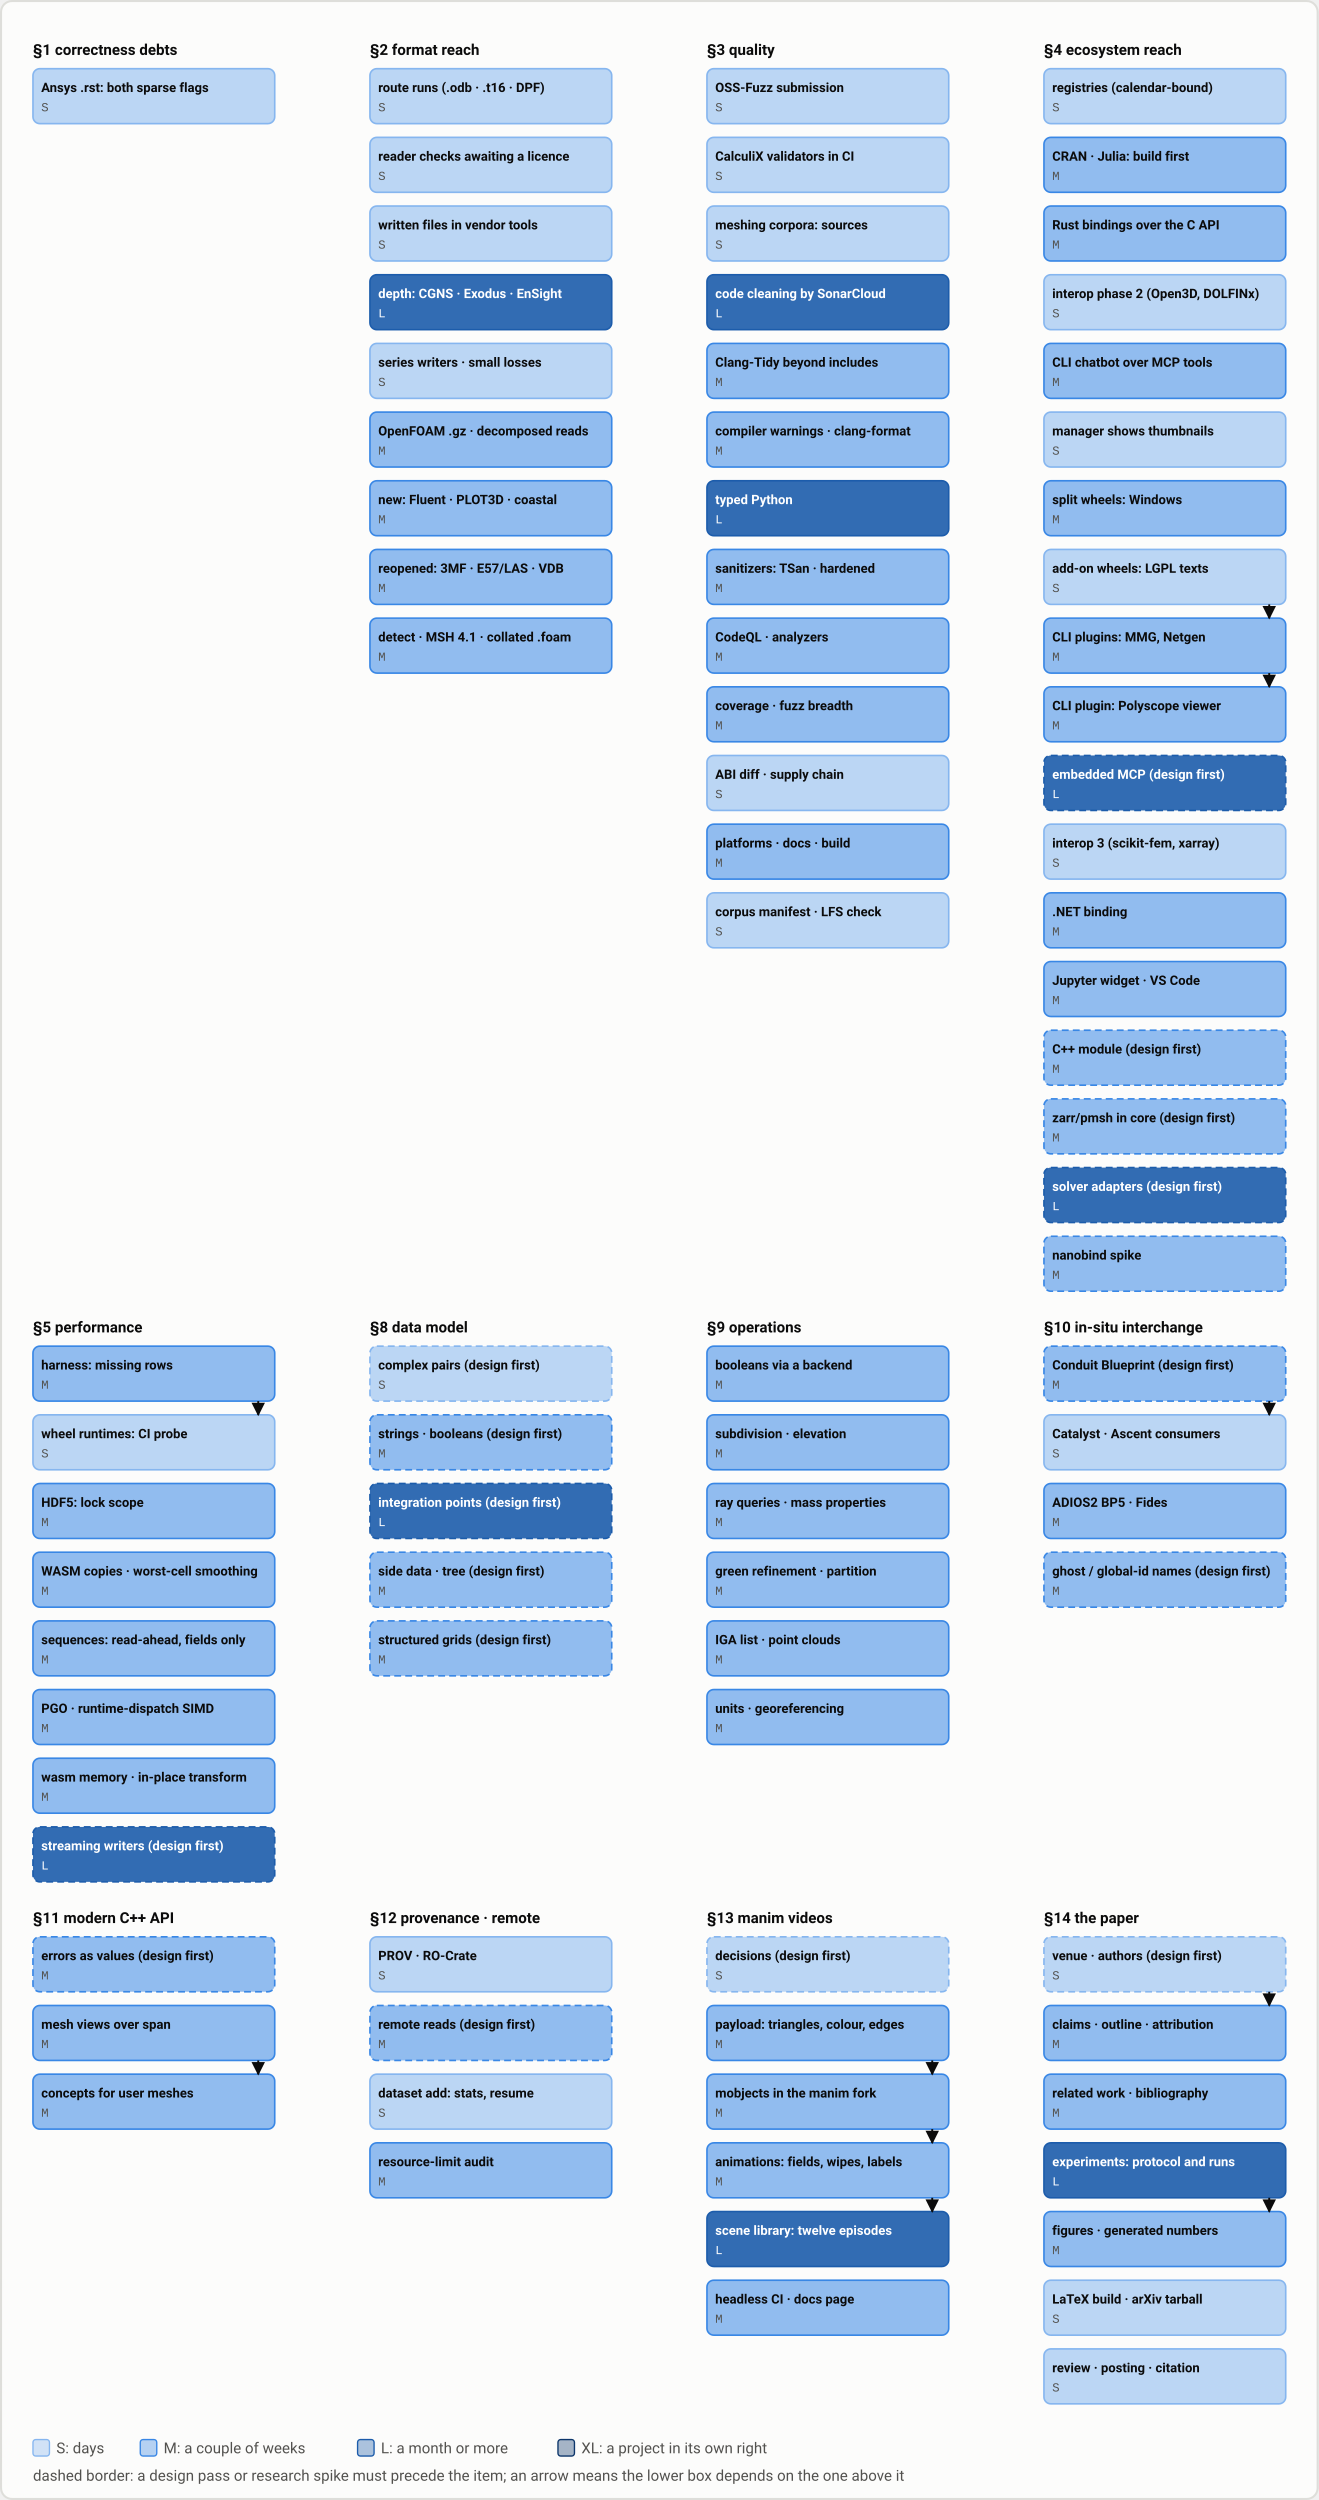
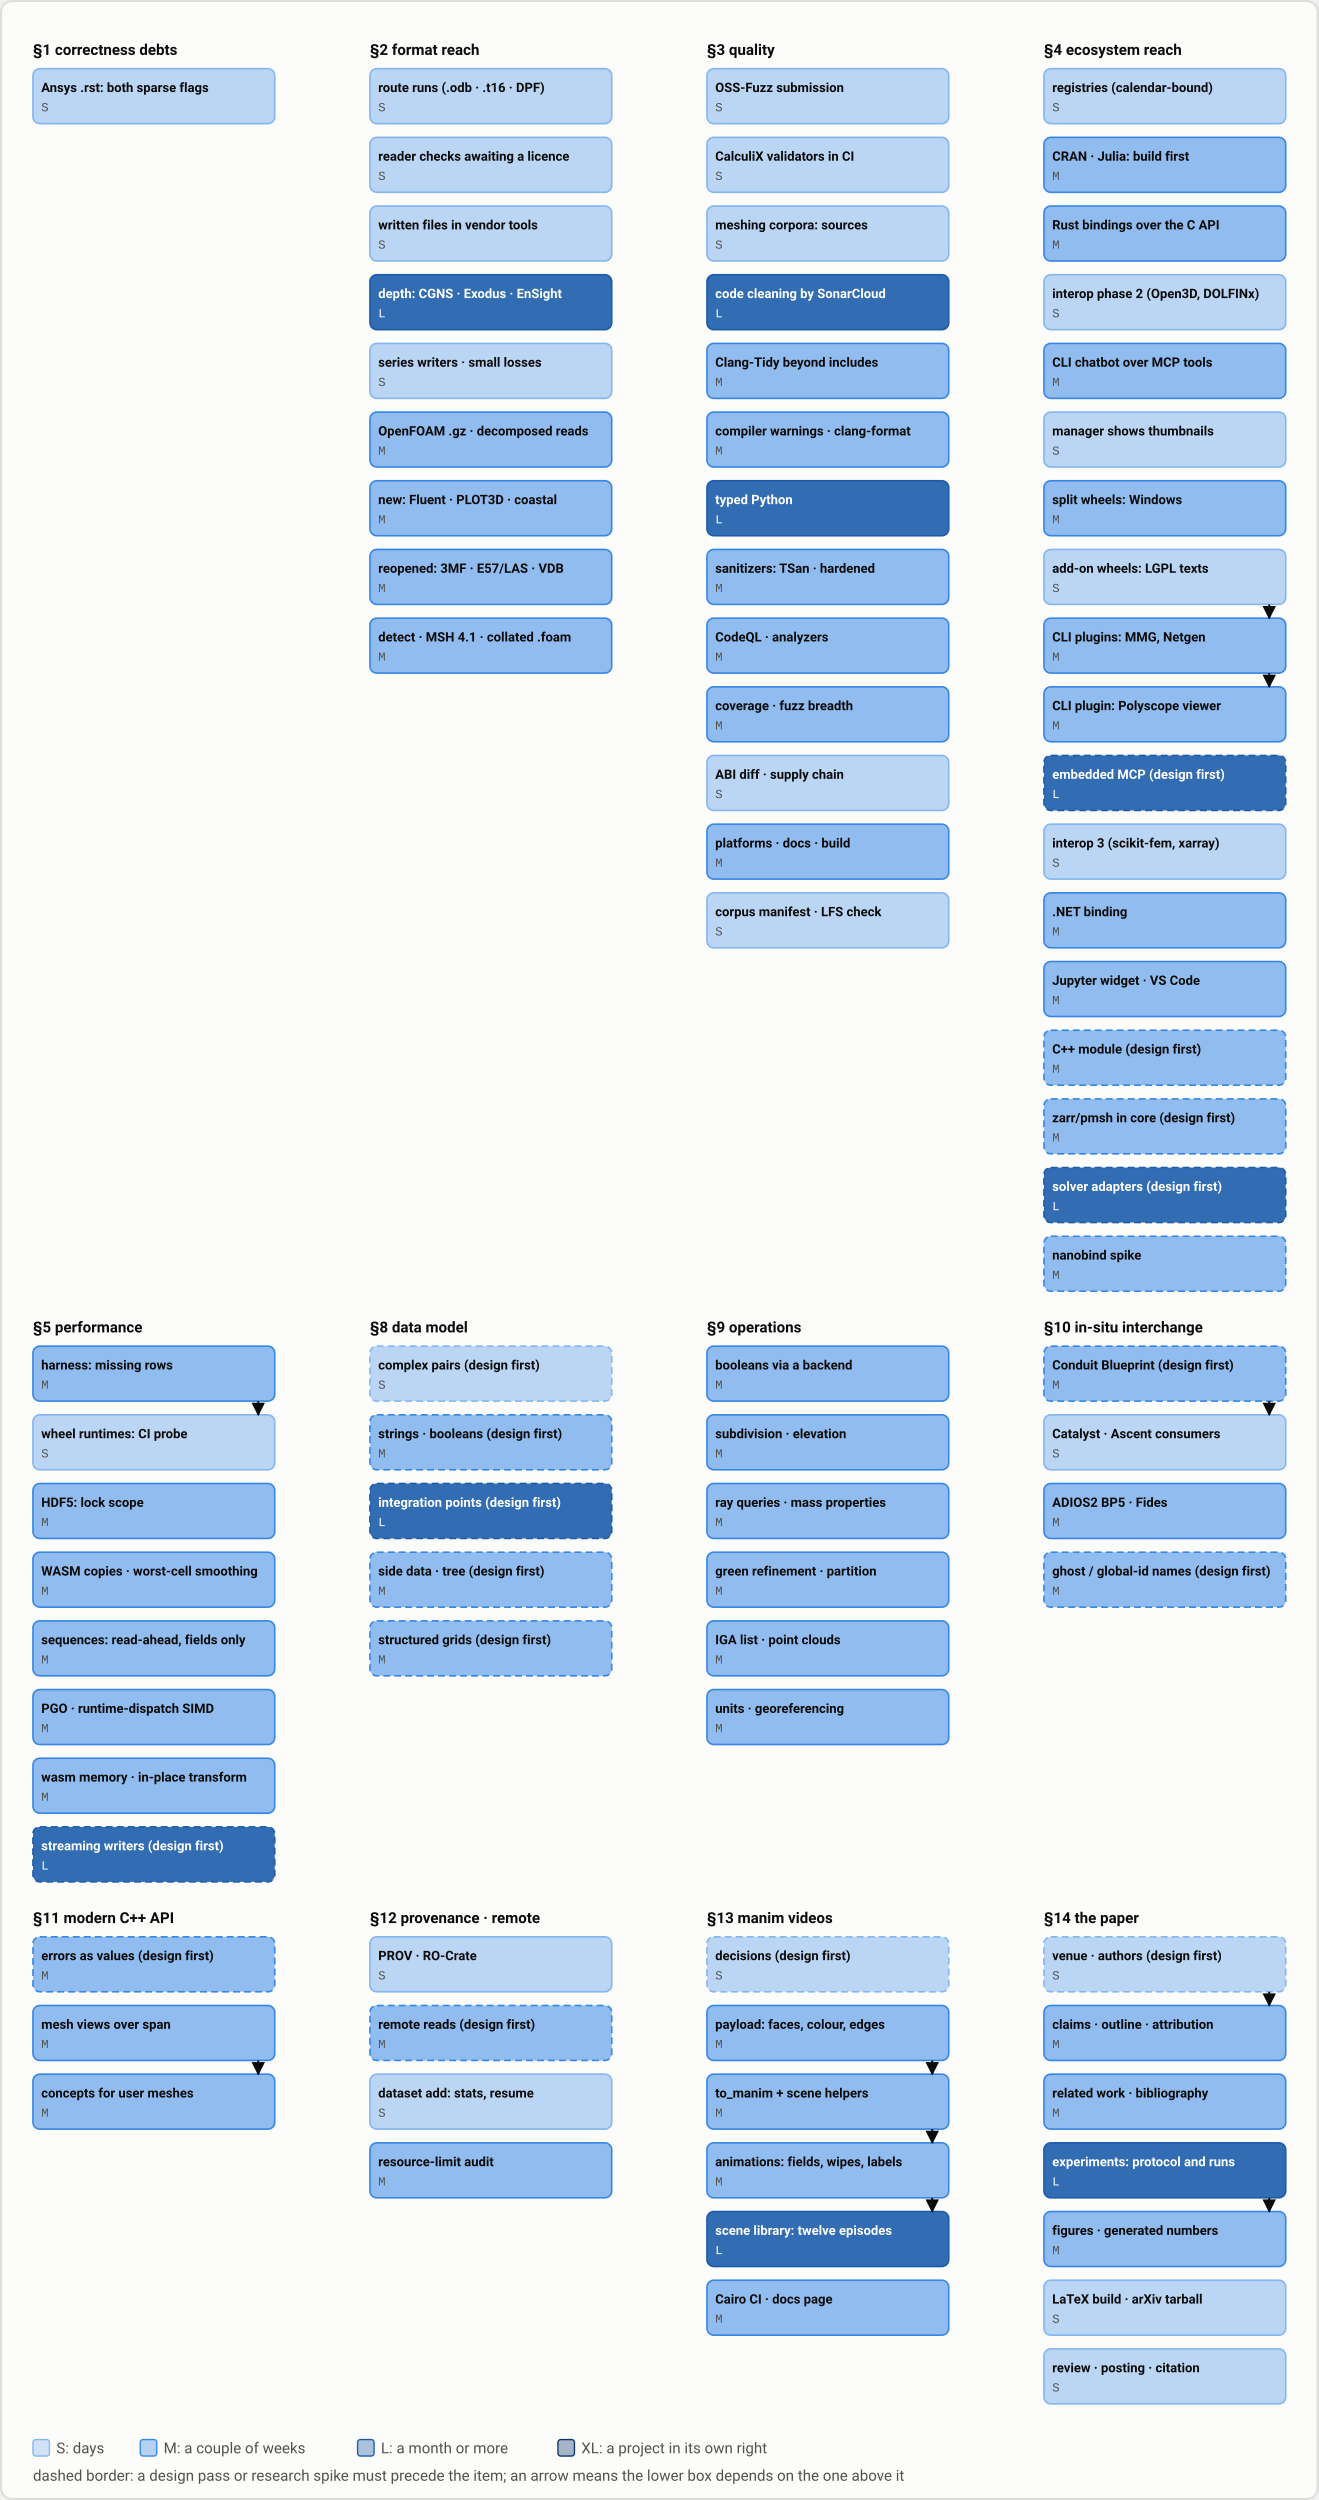
<svg xmlns="http://www.w3.org/2000/svg" viewBox="0 0 960 1820" width="960" height="1820" font-family="system-ui, -apple-system, 'Segoe UI', Roboto, sans-serif" role="img" aria-label="The roadmap at a glance: open items by section, in recommended order, shaded by effort">
  <defs>
    <marker id="arrow-0b0b0b" viewBox="0 0 10 10" refX="9" refY="5" markerWidth="7" markerHeight="7" orient="auto-start-reverse">
      <path d="M 0 0 L 10 5 L 0 10 z" fill="#0b0b0b" />
    </marker>
  </defs>
  <rect x="0.75" y="0.75" width="958.5" height="1818.5" rx="8" fill="#fcfcfb" stroke="#dededa" stroke-width="1.5" />
  <text x="24" y="40" font-family="system-ui, -apple-system, 'Segoe UI', Roboto, sans-serif" font-size="11" font-weight="700" fill="#0b0b0b">§1 correctness debts</text>
  <rect x="24" y="50" width="176" height="40" rx="5" fill="#86b6ef" fill-opacity="0.55" stroke="#86b6ef" stroke-width="1.2" />
  <text x="30" y="67" font-family="system-ui, -apple-system, 'Segoe UI', Roboto, sans-serif" font-size="9.5" font-weight="600" fill="#0b0b0b">Ansys .rst: both sparse flags</text>
  <text x="30" y="81" font-family="ui-monospace, SFMono-Regular, Menlo, Consolas, 'Liberation Mono', monospace" font-size="9" fill="#52514e">S</text>
  <text x="269.33" y="40" font-family="system-ui, -apple-system, 'Segoe UI', Roboto, sans-serif" font-size="11" font-weight="700" fill="#0b0b0b">§2 format reach</text>
  <rect x="269.33" y="50" width="176" height="40" rx="5" fill="#86b6ef" fill-opacity="0.55" stroke="#86b6ef" stroke-width="1.2" />
  <text x="275.33" y="67" font-family="system-ui, -apple-system, 'Segoe UI', Roboto, sans-serif" font-size="9.5" font-weight="600" fill="#0b0b0b">route runs (.odb · .t16 · DPF)</text>
  <text x="275.33" y="81" font-family="ui-monospace, SFMono-Regular, Menlo, Consolas, 'Liberation Mono', monospace" font-size="9" fill="#52514e">S</text>
  <rect x="269.33" y="100" width="176" height="40" rx="5" fill="#86b6ef" fill-opacity="0.55" stroke="#86b6ef" stroke-width="1.2" />
  <text x="275.33" y="117" font-family="system-ui, -apple-system, 'Segoe UI', Roboto, sans-serif" font-size="9.5" font-weight="600" fill="#0b0b0b">reader checks awaiting a licence</text>
  <text x="275.33" y="131" font-family="ui-monospace, SFMono-Regular, Menlo, Consolas, 'Liberation Mono', monospace" font-size="9" fill="#52514e">S</text>
  <rect x="269.33" y="150" width="176" height="40" rx="5" fill="#86b6ef" fill-opacity="0.55" stroke="#86b6ef" stroke-width="1.2" />
  <text x="275.33" y="167" font-family="system-ui, -apple-system, 'Segoe UI', Roboto, sans-serif" font-size="9.5" font-weight="600" fill="#0b0b0b">written files in vendor tools</text>
  <text x="275.33" y="181" font-family="ui-monospace, SFMono-Regular, Menlo, Consolas, 'Liberation Mono', monospace" font-size="9" fill="#52514e">S</text>
  <rect x="269.33" y="200" width="176" height="40" rx="5" fill="#1c5cab" fill-opacity="0.9" stroke="#1c5cab" stroke-width="1.2" />
  <text x="275.33" y="217" font-family="system-ui, -apple-system, 'Segoe UI', Roboto, sans-serif" font-size="9.5" font-weight="600" fill="#ffffff">depth: CGNS · Exodus · EnSight</text>
  <text x="275.33" y="231" font-family="ui-monospace, SFMono-Regular, Menlo, Consolas, 'Liberation Mono', monospace" font-size="9" fill="#ffffff">L</text>
  <rect x="269.33" y="250" width="176" height="40" rx="5" fill="#86b6ef" fill-opacity="0.55" stroke="#86b6ef" stroke-width="1.2" />
  <text x="275.33" y="267" font-family="system-ui, -apple-system, 'Segoe UI', Roboto, sans-serif" font-size="9.5" font-weight="600" fill="#0b0b0b">series writers · small losses</text>
  <text x="275.33" y="281" font-family="ui-monospace, SFMono-Regular, Menlo, Consolas, 'Liberation Mono', monospace" font-size="9" fill="#52514e">S</text>
  <rect x="269.33" y="300" width="176" height="40" rx="5" fill="#3987e5" fill-opacity="0.55" stroke="#3987e5" stroke-width="1.2" />
  <text x="275.33" y="317" font-family="system-ui, -apple-system, 'Segoe UI', Roboto, sans-serif" font-size="9.5" font-weight="600" fill="#0b0b0b">OpenFOAM .gz · decomposed reads</text>
  <text x="275.33" y="331" font-family="ui-monospace, SFMono-Regular, Menlo, Consolas, 'Liberation Mono', monospace" font-size="9" fill="#52514e">M</text>
  <rect x="269.33" y="350" width="176" height="40" rx="5" fill="#3987e5" fill-opacity="0.55" stroke="#3987e5" stroke-width="1.2" />
  <text x="275.33" y="367" font-family="system-ui, -apple-system, 'Segoe UI', Roboto, sans-serif" font-size="9.5" font-weight="600" fill="#0b0b0b">new: Fluent · PLOT3D · coastal</text>
  <text x="275.33" y="381" font-family="ui-monospace, SFMono-Regular, Menlo, Consolas, 'Liberation Mono', monospace" font-size="9" fill="#52514e">M</text>
  <rect x="269.33" y="400" width="176" height="40" rx="5" fill="#3987e5" fill-opacity="0.55" stroke="#3987e5" stroke-width="1.2" />
  <text x="275.33" y="417" font-family="system-ui, -apple-system, 'Segoe UI', Roboto, sans-serif" font-size="9.5" font-weight="600" fill="#0b0b0b">reopened: 3MF · E57/LAS · VDB</text>
  <text x="275.33" y="431" font-family="ui-monospace, SFMono-Regular, Menlo, Consolas, 'Liberation Mono', monospace" font-size="9" fill="#52514e">M</text>
  <rect x="269.33" y="450" width="176" height="40" rx="5" fill="#3987e5" fill-opacity="0.55" stroke="#3987e5" stroke-width="1.2" />
  <text x="275.33" y="467" font-family="system-ui, -apple-system, 'Segoe UI', Roboto, sans-serif" font-size="9.5" font-weight="600" fill="#0b0b0b">detect · MSH 4.1 · collated .foam</text>
  <text x="275.33" y="481" font-family="ui-monospace, SFMono-Regular, Menlo, Consolas, 'Liberation Mono', monospace" font-size="9" fill="#52514e">M</text>
  <text x="514.67" y="40" font-family="system-ui, -apple-system, 'Segoe UI', Roboto, sans-serif" font-size="11" font-weight="700" fill="#0b0b0b">§3 quality</text>
  <rect x="514.67" y="50" width="176" height="40" rx="5" fill="#86b6ef" fill-opacity="0.55" stroke="#86b6ef" stroke-width="1.2" />
  <text x="520.67" y="67" font-family="system-ui, -apple-system, 'Segoe UI', Roboto, sans-serif" font-size="9.5" font-weight="600" fill="#0b0b0b">OSS-Fuzz submission</text>
  <text x="520.67" y="81" font-family="ui-monospace, SFMono-Regular, Menlo, Consolas, 'Liberation Mono', monospace" font-size="9" fill="#52514e">S</text>
  <rect x="514.67" y="100" width="176" height="40" rx="5" fill="#86b6ef" fill-opacity="0.55" stroke="#86b6ef" stroke-width="1.2" />
  <text x="520.67" y="117" font-family="system-ui, -apple-system, 'Segoe UI', Roboto, sans-serif" font-size="9.5" font-weight="600" fill="#0b0b0b">CalculiX validators in CI</text>
  <text x="520.67" y="131" font-family="ui-monospace, SFMono-Regular, Menlo, Consolas, 'Liberation Mono', monospace" font-size="9" fill="#52514e">S</text>
  <rect x="514.67" y="150" width="176" height="40" rx="5" fill="#86b6ef" fill-opacity="0.55" stroke="#86b6ef" stroke-width="1.2" />
  <text x="520.67" y="167" font-family="system-ui, -apple-system, 'Segoe UI', Roboto, sans-serif" font-size="9.5" font-weight="600" fill="#0b0b0b">meshing corpora: sources</text>
  <text x="520.67" y="181" font-family="ui-monospace, SFMono-Regular, Menlo, Consolas, 'Liberation Mono', monospace" font-size="9" fill="#52514e">S</text>
  <rect x="514.67" y="200" width="176" height="40" rx="5" fill="#1c5cab" fill-opacity="0.9" stroke="#1c5cab" stroke-width="1.2" />
  <text x="520.67" y="217" font-family="system-ui, -apple-system, 'Segoe UI', Roboto, sans-serif" font-size="9.5" font-weight="600" fill="#ffffff">code cleaning by SonarCloud</text>
  <text x="520.67" y="231" font-family="ui-monospace, SFMono-Regular, Menlo, Consolas, 'Liberation Mono', monospace" font-size="9" fill="#ffffff">L</text>
  <rect x="514.67" y="250" width="176" height="40" rx="5" fill="#3987e5" fill-opacity="0.55" stroke="#3987e5" stroke-width="1.2" />
  <text x="520.67" y="267" font-family="system-ui, -apple-system, 'Segoe UI', Roboto, sans-serif" font-size="9.5" font-weight="600" fill="#0b0b0b">Clang-Tidy beyond includes</text>
  <text x="520.67" y="281" font-family="ui-monospace, SFMono-Regular, Menlo, Consolas, 'Liberation Mono', monospace" font-size="9" fill="#52514e">M</text>
  <rect x="514.67" y="300" width="176" height="40" rx="5" fill="#3987e5" fill-opacity="0.55" stroke="#3987e5" stroke-width="1.2" />
  <text x="520.67" y="317" font-family="system-ui, -apple-system, 'Segoe UI', Roboto, sans-serif" font-size="9.5" font-weight="600" fill="#0b0b0b">compiler warnings · clang-format</text>
  <text x="520.67" y="331" font-family="ui-monospace, SFMono-Regular, Menlo, Consolas, 'Liberation Mono', monospace" font-size="9" fill="#52514e">M</text>
  <rect x="514.67" y="350" width="176" height="40" rx="5" fill="#1c5cab" fill-opacity="0.9" stroke="#1c5cab" stroke-width="1.2" />
  <text x="520.67" y="367" font-family="system-ui, -apple-system, 'Segoe UI', Roboto, sans-serif" font-size="9.5" font-weight="600" fill="#ffffff">typed Python</text>
  <text x="520.67" y="381" font-family="ui-monospace, SFMono-Regular, Menlo, Consolas, 'Liberation Mono', monospace" font-size="9" fill="#ffffff">L</text>
  <rect x="514.67" y="400" width="176" height="40" rx="5" fill="#3987e5" fill-opacity="0.55" stroke="#3987e5" stroke-width="1.2" />
  <text x="520.67" y="417" font-family="system-ui, -apple-system, 'Segoe UI', Roboto, sans-serif" font-size="9.5" font-weight="600" fill="#0b0b0b">sanitizers: TSan · hardened</text>
  <text x="520.67" y="431" font-family="ui-monospace, SFMono-Regular, Menlo, Consolas, 'Liberation Mono', monospace" font-size="9" fill="#52514e">M</text>
  <rect x="514.67" y="450" width="176" height="40" rx="5" fill="#3987e5" fill-opacity="0.55" stroke="#3987e5" stroke-width="1.2" />
  <text x="520.67" y="467" font-family="system-ui, -apple-system, 'Segoe UI', Roboto, sans-serif" font-size="9.5" font-weight="600" fill="#0b0b0b">CodeQL · analyzers</text>
  <text x="520.67" y="481" font-family="ui-monospace, SFMono-Regular, Menlo, Consolas, 'Liberation Mono', monospace" font-size="9" fill="#52514e">M</text>
  <rect x="514.67" y="500" width="176" height="40" rx="5" fill="#3987e5" fill-opacity="0.55" stroke="#3987e5" stroke-width="1.2" />
  <text x="520.67" y="517" font-family="system-ui, -apple-system, 'Segoe UI', Roboto, sans-serif" font-size="9.5" font-weight="600" fill="#0b0b0b">coverage · fuzz breadth</text>
  <text x="520.67" y="531" font-family="ui-monospace, SFMono-Regular, Menlo, Consolas, 'Liberation Mono', monospace" font-size="9" fill="#52514e">M</text>
  <rect x="514.67" y="550" width="176" height="40" rx="5" fill="#86b6ef" fill-opacity="0.55" stroke="#86b6ef" stroke-width="1.2" />
  <text x="520.67" y="567" font-family="system-ui, -apple-system, 'Segoe UI', Roboto, sans-serif" font-size="9.5" font-weight="600" fill="#0b0b0b">ABI diff · supply chain</text>
  <text x="520.67" y="581" font-family="ui-monospace, SFMono-Regular, Menlo, Consolas, 'Liberation Mono', monospace" font-size="9" fill="#52514e">S</text>
  <rect x="514.67" y="600" width="176" height="40" rx="5" fill="#3987e5" fill-opacity="0.55" stroke="#3987e5" stroke-width="1.2" />
  <text x="520.67" y="617" font-family="system-ui, -apple-system, 'Segoe UI', Roboto, sans-serif" font-size="9.5" font-weight="600" fill="#0b0b0b">platforms · docs · build</text>
  <text x="520.67" y="631" font-family="ui-monospace, SFMono-Regular, Menlo, Consolas, 'Liberation Mono', monospace" font-size="9" fill="#52514e">M</text>
  <rect x="514.67" y="650" width="176" height="40" rx="5" fill="#86b6ef" fill-opacity="0.55" stroke="#86b6ef" stroke-width="1.2" />
  <text x="520.67" y="667" font-family="system-ui, -apple-system, 'Segoe UI', Roboto, sans-serif" font-size="9.5" font-weight="600" fill="#0b0b0b">corpus manifest · LFS check</text>
  <text x="520.67" y="681" font-family="ui-monospace, SFMono-Regular, Menlo, Consolas, 'Liberation Mono', monospace" font-size="9" fill="#52514e">S</text>
  <text x="760" y="40" font-family="system-ui, -apple-system, 'Segoe UI', Roboto, sans-serif" font-size="11" font-weight="700" fill="#0b0b0b">§4 ecosystem reach</text>
  <rect x="760" y="50" width="176" height="40" rx="5" fill="#86b6ef" fill-opacity="0.55" stroke="#86b6ef" stroke-width="1.2" />
  <text x="766" y="67" font-family="system-ui, -apple-system, 'Segoe UI', Roboto, sans-serif" font-size="9.5" font-weight="600" fill="#0b0b0b">registries (calendar-bound)</text>
  <text x="766" y="81" font-family="ui-monospace, SFMono-Regular, Menlo, Consolas, 'Liberation Mono', monospace" font-size="9" fill="#52514e">S</text>
  <rect x="760" y="100" width="176" height="40" rx="5" fill="#3987e5" fill-opacity="0.55" stroke="#3987e5" stroke-width="1.2" />
  <text x="766" y="117" font-family="system-ui, -apple-system, 'Segoe UI', Roboto, sans-serif" font-size="9.5" font-weight="600" fill="#0b0b0b">CRAN · Julia: build first</text>
  <text x="766" y="131" font-family="ui-monospace, SFMono-Regular, Menlo, Consolas, 'Liberation Mono', monospace" font-size="9" fill="#52514e">M</text>
  <rect x="760" y="150" width="176" height="40" rx="5" fill="#3987e5" fill-opacity="0.55" stroke="#3987e5" stroke-width="1.2" />
  <text x="766" y="167" font-family="system-ui, -apple-system, 'Segoe UI', Roboto, sans-serif" font-size="9.5" font-weight="600" fill="#0b0b0b">Rust bindings over the C API</text>
  <text x="766" y="181" font-family="ui-monospace, SFMono-Regular, Menlo, Consolas, 'Liberation Mono', monospace" font-size="9" fill="#52514e">M</text>
  <rect x="760" y="200" width="176" height="40" rx="5" fill="#86b6ef" fill-opacity="0.55" stroke="#86b6ef" stroke-width="1.2" />
  <text x="766" y="217" font-family="system-ui, -apple-system, 'Segoe UI', Roboto, sans-serif" font-size="9.5" font-weight="600" fill="#0b0b0b">interop phase 2 (Open3D, DOLFINx)</text>
  <text x="766" y="231" font-family="ui-monospace, SFMono-Regular, Menlo, Consolas, 'Liberation Mono', monospace" font-size="9" fill="#52514e">S</text>
  <rect x="760" y="250" width="176" height="40" rx="5" fill="#3987e5" fill-opacity="0.55" stroke="#3987e5" stroke-width="1.2" />
  <text x="766" y="267" font-family="system-ui, -apple-system, 'Segoe UI', Roboto, sans-serif" font-size="9.5" font-weight="600" fill="#0b0b0b">CLI chatbot over MCP tools</text>
  <text x="766" y="281" font-family="ui-monospace, SFMono-Regular, Menlo, Consolas, 'Liberation Mono', monospace" font-size="9" fill="#52514e">M</text>
  <rect x="760" y="300" width="176" height="40" rx="5" fill="#86b6ef" fill-opacity="0.55" stroke="#86b6ef" stroke-width="1.2" />
  <text x="766" y="317" font-family="system-ui, -apple-system, 'Segoe UI', Roboto, sans-serif" font-size="9.5" font-weight="600" fill="#0b0b0b">manager shows thumbnails</text>
  <text x="766" y="331" font-family="ui-monospace, SFMono-Regular, Menlo, Consolas, 'Liberation Mono', monospace" font-size="9" fill="#52514e">S</text>
  <rect x="760" y="350" width="176" height="40" rx="5" fill="#3987e5" fill-opacity="0.55" stroke="#3987e5" stroke-width="1.2" />
  <text x="766" y="367" font-family="system-ui, -apple-system, 'Segoe UI', Roboto, sans-serif" font-size="9.5" font-weight="600" fill="#0b0b0b">split wheels: Windows</text>
  <text x="766" y="381" font-family="ui-monospace, SFMono-Regular, Menlo, Consolas, 'Liberation Mono', monospace" font-size="9" fill="#52514e">M</text>
  <rect x="760" y="400" width="176" height="40" rx="5" fill="#86b6ef" fill-opacity="0.55" stroke="#86b6ef" stroke-width="1.2" />
  <text x="766" y="417" font-family="system-ui, -apple-system, 'Segoe UI', Roboto, sans-serif" font-size="9.5" font-weight="600" fill="#0b0b0b">add-on wheels: LGPL texts</text>
  <text x="766" y="431" font-family="ui-monospace, SFMono-Regular, Menlo, Consolas, 'Liberation Mono', monospace" font-size="9" fill="#52514e">S</text>
  <rect x="760" y="450" width="176" height="40" rx="5" fill="#3987e5" fill-opacity="0.55" stroke="#3987e5" stroke-width="1.2" />
  <text x="766" y="467" font-family="system-ui, -apple-system, 'Segoe UI', Roboto, sans-serif" font-size="9.5" font-weight="600" fill="#0b0b0b">CLI plugins: MMG, Netgen</text>
  <text x="766" y="481" font-family="ui-monospace, SFMono-Regular, Menlo, Consolas, 'Liberation Mono', monospace" font-size="9" fill="#52514e">M</text>
  <rect x="760" y="500" width="176" height="40" rx="5" fill="#3987e5" fill-opacity="0.55" stroke="#3987e5" stroke-width="1.2" />
  <text x="766" y="517" font-family="system-ui, -apple-system, 'Segoe UI', Roboto, sans-serif" font-size="9.5" font-weight="600" fill="#0b0b0b">CLI plugin: Polyscope viewer</text>
  <text x="766" y="531" font-family="ui-monospace, SFMono-Regular, Menlo, Consolas, 'Liberation Mono', monospace" font-size="9" fill="#52514e">M</text>
  <rect x="760" y="550" width="176" height="40" rx="5" fill="#1c5cab" fill-opacity="0.9" stroke="#1c5cab" stroke-width="1.2" stroke-dasharray="5 3" />
  <text x="766" y="567" font-family="system-ui, -apple-system, 'Segoe UI', Roboto, sans-serif" font-size="9.5" font-weight="600" fill="#ffffff">embedded MCP (design first)</text>
  <text x="766" y="581" font-family="ui-monospace, SFMono-Regular, Menlo, Consolas, 'Liberation Mono', monospace" font-size="9" fill="#ffffff">L</text>
  <rect x="760" y="600" width="176" height="40" rx="5" fill="#86b6ef" fill-opacity="0.55" stroke="#86b6ef" stroke-width="1.2" />
  <text x="766" y="617" font-family="system-ui, -apple-system, 'Segoe UI', Roboto, sans-serif" font-size="9.5" font-weight="600" fill="#0b0b0b">interop 3 (scikit-fem, xarray)</text>
  <text x="766" y="631" font-family="ui-monospace, SFMono-Regular, Menlo, Consolas, 'Liberation Mono', monospace" font-size="9" fill="#52514e">S</text>
  <rect x="760" y="650" width="176" height="40" rx="5" fill="#3987e5" fill-opacity="0.55" stroke="#3987e5" stroke-width="1.2" />
  <text x="766" y="667" font-family="system-ui, -apple-system, 'Segoe UI', Roboto, sans-serif" font-size="9.5" font-weight="600" fill="#0b0b0b">.NET binding</text>
  <text x="766" y="681" font-family="ui-monospace, SFMono-Regular, Menlo, Consolas, 'Liberation Mono', monospace" font-size="9" fill="#52514e">M</text>
  <rect x="760" y="700" width="176" height="40" rx="5" fill="#3987e5" fill-opacity="0.55" stroke="#3987e5" stroke-width="1.2" />
  <text x="766" y="717" font-family="system-ui, -apple-system, 'Segoe UI', Roboto, sans-serif" font-size="9.5" font-weight="600" fill="#0b0b0b">Jupyter widget · VS Code</text>
  <text x="766" y="731" font-family="ui-monospace, SFMono-Regular, Menlo, Consolas, 'Liberation Mono', monospace" font-size="9" fill="#52514e">M</text>
  <rect x="760" y="750" width="176" height="40" rx="5" fill="#3987e5" fill-opacity="0.55" stroke="#3987e5" stroke-width="1.2" stroke-dasharray="5 3" />
  <text x="766" y="767" font-family="system-ui, -apple-system, 'Segoe UI', Roboto, sans-serif" font-size="9.5" font-weight="600" fill="#0b0b0b">C++ module (design first)</text>
  <text x="766" y="781" font-family="ui-monospace, SFMono-Regular, Menlo, Consolas, 'Liberation Mono', monospace" font-size="9" fill="#52514e">M</text>
  <rect x="760" y="800" width="176" height="40" rx="5" fill="#3987e5" fill-opacity="0.55" stroke="#3987e5" stroke-width="1.2" stroke-dasharray="5 3" />
  <text x="766" y="817" font-family="system-ui, -apple-system, 'Segoe UI', Roboto, sans-serif" font-size="9.5" font-weight="600" fill="#0b0b0b">zarr/pmsh in core (design first)</text>
  <text x="766" y="831" font-family="ui-monospace, SFMono-Regular, Menlo, Consolas, 'Liberation Mono', monospace" font-size="9" fill="#52514e">M</text>
  <rect x="760" y="850" width="176" height="40" rx="5" fill="#1c5cab" fill-opacity="0.9" stroke="#1c5cab" stroke-width="1.2" stroke-dasharray="5 3" />
  <text x="766" y="867" font-family="system-ui, -apple-system, 'Segoe UI', Roboto, sans-serif" font-size="9.5" font-weight="600" fill="#ffffff">solver adapters (design first)</text>
  <text x="766" y="881" font-family="ui-monospace, SFMono-Regular, Menlo, Consolas, 'Liberation Mono', monospace" font-size="9" fill="#ffffff">L</text>
  <rect x="760" y="900" width="176" height="40" rx="5" fill="#3987e5" fill-opacity="0.55" stroke="#3987e5" stroke-width="1.2" stroke-dasharray="5 3" />
  <text x="766" y="917" font-family="system-ui, -apple-system, 'Segoe UI', Roboto, sans-serif" font-size="9.5" font-weight="600" fill="#0b0b0b">nanobind spike</text>
  <text x="766" y="931" font-family="ui-monospace, SFMono-Regular, Menlo, Consolas, 'Liberation Mono', monospace" font-size="9" fill="#52514e">M</text>
  <line x1="924" y1="440" x2="924" y2="450" stroke="#0b0b0b" stroke-width="1.4" marker-end="url(#arrow-0b0b0b)" />
  <line x1="924" y1="490" x2="924" y2="500" stroke="#0b0b0b" stroke-width="1.4" marker-end="url(#arrow-0b0b0b)" />
  <text x="24" y="970" font-family="system-ui, -apple-system, 'Segoe UI', Roboto, sans-serif" font-size="11" font-weight="700" fill="#0b0b0b">§5 performance</text>
  <rect x="24" y="980" width="176" height="40" rx="5" fill="#3987e5" fill-opacity="0.55" stroke="#3987e5" stroke-width="1.2" />
  <text x="30" y="997" font-family="system-ui, -apple-system, 'Segoe UI', Roboto, sans-serif" font-size="9.5" font-weight="600" fill="#0b0b0b">harness: missing rows</text>
  <text x="30" y="1011" font-family="ui-monospace, SFMono-Regular, Menlo, Consolas, 'Liberation Mono', monospace" font-size="9" fill="#52514e">M</text>
  <rect x="24" y="1030" width="176" height="40" rx="5" fill="#86b6ef" fill-opacity="0.55" stroke="#86b6ef" stroke-width="1.2" />
  <text x="30" y="1047" font-family="system-ui, -apple-system, 'Segoe UI', Roboto, sans-serif" font-size="9.5" font-weight="600" fill="#0b0b0b">wheel runtimes: CI probe</text>
  <text x="30" y="1061" font-family="ui-monospace, SFMono-Regular, Menlo, Consolas, 'Liberation Mono', monospace" font-size="9" fill="#52514e">S</text>
  <rect x="24" y="1080" width="176" height="40" rx="5" fill="#3987e5" fill-opacity="0.55" stroke="#3987e5" stroke-width="1.2" />
  <text x="30" y="1097" font-family="system-ui, -apple-system, 'Segoe UI', Roboto, sans-serif" font-size="9.5" font-weight="600" fill="#0b0b0b">HDF5: lock scope</text>
  <text x="30" y="1111" font-family="ui-monospace, SFMono-Regular, Menlo, Consolas, 'Liberation Mono', monospace" font-size="9" fill="#52514e">M</text>
  <rect x="24" y="1130" width="176" height="40" rx="5" fill="#3987e5" fill-opacity="0.55" stroke="#3987e5" stroke-width="1.2" />
  <text x="30" y="1147" font-family="system-ui, -apple-system, 'Segoe UI', Roboto, sans-serif" font-size="9.5" font-weight="600" fill="#0b0b0b">WASM copies · worst-cell smoothing</text>
  <text x="30" y="1161" font-family="ui-monospace, SFMono-Regular, Menlo, Consolas, 'Liberation Mono', monospace" font-size="9" fill="#52514e">M</text>
  <rect x="24" y="1180" width="176" height="40" rx="5" fill="#3987e5" fill-opacity="0.55" stroke="#3987e5" stroke-width="1.2" />
  <text x="30" y="1197" font-family="system-ui, -apple-system, 'Segoe UI', Roboto, sans-serif" font-size="9.5" font-weight="600" fill="#0b0b0b">sequences: read-ahead, fields only</text>
  <text x="30" y="1211" font-family="ui-monospace, SFMono-Regular, Menlo, Consolas, 'Liberation Mono', monospace" font-size="9" fill="#52514e">M</text>
  <rect x="24" y="1230" width="176" height="40" rx="5" fill="#3987e5" fill-opacity="0.55" stroke="#3987e5" stroke-width="1.2" />
  <text x="30" y="1247" font-family="system-ui, -apple-system, 'Segoe UI', Roboto, sans-serif" font-size="9.5" font-weight="600" fill="#0b0b0b">PGO · runtime-dispatch SIMD</text>
  <text x="30" y="1261" font-family="ui-monospace, SFMono-Regular, Menlo, Consolas, 'Liberation Mono', monospace" font-size="9" fill="#52514e">M</text>
  <rect x="24" y="1280" width="176" height="40" rx="5" fill="#3987e5" fill-opacity="0.55" stroke="#3987e5" stroke-width="1.2" />
  <text x="30" y="1297" font-family="system-ui, -apple-system, 'Segoe UI', Roboto, sans-serif" font-size="9.5" font-weight="600" fill="#0b0b0b">wasm memory · in-place transform</text>
  <text x="30" y="1311" font-family="ui-monospace, SFMono-Regular, Menlo, Consolas, 'Liberation Mono', monospace" font-size="9" fill="#52514e">M</text>
  <rect x="24" y="1330" width="176" height="40" rx="5" fill="#1c5cab" fill-opacity="0.9" stroke="#1c5cab" stroke-width="1.2" stroke-dasharray="5 3" />
  <text x="30" y="1347" font-family="system-ui, -apple-system, 'Segoe UI', Roboto, sans-serif" font-size="9.5" font-weight="600" fill="#ffffff">streaming writers (design first)</text>
  <text x="30" y="1361" font-family="ui-monospace, SFMono-Regular, Menlo, Consolas, 'Liberation Mono', monospace" font-size="9" fill="#ffffff">L</text>
  <line x1="188" y1="1020" x2="188" y2="1030" stroke="#0b0b0b" stroke-width="1.4" marker-end="url(#arrow-0b0b0b)" />
  <text x="269.33" y="970" font-family="system-ui, -apple-system, 'Segoe UI', Roboto, sans-serif" font-size="11" font-weight="700" fill="#0b0b0b">§8 data model</text>
  <rect x="269.33" y="980" width="176" height="40" rx="5" fill="#86b6ef" fill-opacity="0.55" stroke="#86b6ef" stroke-width="1.2" stroke-dasharray="5 3" />
  <text x="275.33" y="997" font-family="system-ui, -apple-system, 'Segoe UI', Roboto, sans-serif" font-size="9.5" font-weight="600" fill="#0b0b0b">complex pairs (design first)</text>
  <text x="275.33" y="1011" font-family="ui-monospace, SFMono-Regular, Menlo, Consolas, 'Liberation Mono', monospace" font-size="9" fill="#52514e">S</text>
  <rect x="269.33" y="1030" width="176" height="40" rx="5" fill="#3987e5" fill-opacity="0.55" stroke="#3987e5" stroke-width="1.2" stroke-dasharray="5 3" />
  <text x="275.33" y="1047" font-family="system-ui, -apple-system, 'Segoe UI', Roboto, sans-serif" font-size="9.5" font-weight="600" fill="#0b0b0b">strings · booleans (design first)</text>
  <text x="275.33" y="1061" font-family="ui-monospace, SFMono-Regular, Menlo, Consolas, 'Liberation Mono', monospace" font-size="9" fill="#52514e">M</text>
  <rect x="269.33" y="1080" width="176" height="40" rx="5" fill="#1c5cab" fill-opacity="0.9" stroke="#1c5cab" stroke-width="1.2" stroke-dasharray="5 3" />
  <text x="275.33" y="1097" font-family="system-ui, -apple-system, 'Segoe UI', Roboto, sans-serif" font-size="9.5" font-weight="600" fill="#ffffff">integration points (design first)</text>
  <text x="275.33" y="1111" font-family="ui-monospace, SFMono-Regular, Menlo, Consolas, 'Liberation Mono', monospace" font-size="9" fill="#ffffff">L</text>
  <rect x="269.33" y="1130" width="176" height="40" rx="5" fill="#3987e5" fill-opacity="0.55" stroke="#3987e5" stroke-width="1.2" stroke-dasharray="5 3" />
  <text x="275.33" y="1147" font-family="system-ui, -apple-system, 'Segoe UI', Roboto, sans-serif" font-size="9.5" font-weight="600" fill="#0b0b0b">side data · tree (design first)</text>
  <text x="275.33" y="1161" font-family="ui-monospace, SFMono-Regular, Menlo, Consolas, 'Liberation Mono', monospace" font-size="9" fill="#52514e">M</text>
  <rect x="269.33" y="1180" width="176" height="40" rx="5" fill="#3987e5" fill-opacity="0.55" stroke="#3987e5" stroke-width="1.2" stroke-dasharray="5 3" />
  <text x="275.33" y="1197" font-family="system-ui, -apple-system, 'Segoe UI', Roboto, sans-serif" font-size="9.5" font-weight="600" fill="#0b0b0b">structured grids (design first)</text>
  <text x="275.33" y="1211" font-family="ui-monospace, SFMono-Regular, Menlo, Consolas, 'Liberation Mono', monospace" font-size="9" fill="#52514e">M</text>
  <text x="514.67" y="970" font-family="system-ui, -apple-system, 'Segoe UI', Roboto, sans-serif" font-size="11" font-weight="700" fill="#0b0b0b">§9 operations</text>
  <rect x="514.67" y="980" width="176" height="40" rx="5" fill="#3987e5" fill-opacity="0.55" stroke="#3987e5" stroke-width="1.2" />
  <text x="520.67" y="997" font-family="system-ui, -apple-system, 'Segoe UI', Roboto, sans-serif" font-size="9.5" font-weight="600" fill="#0b0b0b">booleans via a backend</text>
  <text x="520.67" y="1011" font-family="ui-monospace, SFMono-Regular, Menlo, Consolas, 'Liberation Mono', monospace" font-size="9" fill="#52514e">M</text>
  <rect x="514.67" y="1030" width="176" height="40" rx="5" fill="#3987e5" fill-opacity="0.55" stroke="#3987e5" stroke-width="1.2" />
  <text x="520.67" y="1047" font-family="system-ui, -apple-system, 'Segoe UI', Roboto, sans-serif" font-size="9.5" font-weight="600" fill="#0b0b0b">subdivision · elevation</text>
  <text x="520.67" y="1061" font-family="ui-monospace, SFMono-Regular, Menlo, Consolas, 'Liberation Mono', monospace" font-size="9" fill="#52514e">M</text>
  <rect x="514.67" y="1080" width="176" height="40" rx="5" fill="#3987e5" fill-opacity="0.55" stroke="#3987e5" stroke-width="1.2" />
  <text x="520.67" y="1097" font-family="system-ui, -apple-system, 'Segoe UI', Roboto, sans-serif" font-size="9.5" font-weight="600" fill="#0b0b0b">ray queries · mass properties</text>
  <text x="520.67" y="1111" font-family="ui-monospace, SFMono-Regular, Menlo, Consolas, 'Liberation Mono', monospace" font-size="9" fill="#52514e">M</text>
  <rect x="514.67" y="1130" width="176" height="40" rx="5" fill="#3987e5" fill-opacity="0.55" stroke="#3987e5" stroke-width="1.2" />
  <text x="520.67" y="1147" font-family="system-ui, -apple-system, 'Segoe UI', Roboto, sans-serif" font-size="9.5" font-weight="600" fill="#0b0b0b">green refinement · partition</text>
  <text x="520.67" y="1161" font-family="ui-monospace, SFMono-Regular, Menlo, Consolas, 'Liberation Mono', monospace" font-size="9" fill="#52514e">M</text>
  <rect x="514.67" y="1180" width="176" height="40" rx="5" fill="#3987e5" fill-opacity="0.55" stroke="#3987e5" stroke-width="1.2" />
  <text x="520.67" y="1197" font-family="system-ui, -apple-system, 'Segoe UI', Roboto, sans-serif" font-size="9.5" font-weight="600" fill="#0b0b0b">IGA list · point clouds</text>
  <text x="520.67" y="1211" font-family="ui-monospace, SFMono-Regular, Menlo, Consolas, 'Liberation Mono', monospace" font-size="9" fill="#52514e">M</text>
  <rect x="514.67" y="1230" width="176" height="40" rx="5" fill="#3987e5" fill-opacity="0.55" stroke="#3987e5" stroke-width="1.2" />
  <text x="520.67" y="1247" font-family="system-ui, -apple-system, 'Segoe UI', Roboto, sans-serif" font-size="9.5" font-weight="600" fill="#0b0b0b">units · georeferencing</text>
  <text x="520.67" y="1261" font-family="ui-monospace, SFMono-Regular, Menlo, Consolas, 'Liberation Mono', monospace" font-size="9" fill="#52514e">M</text>
  <text x="760" y="970" font-family="system-ui, -apple-system, 'Segoe UI', Roboto, sans-serif" font-size="11" font-weight="700" fill="#0b0b0b">§10 in-situ interchange</text>
  <rect x="760" y="980" width="176" height="40" rx="5" fill="#3987e5" fill-opacity="0.55" stroke="#3987e5" stroke-width="1.2" stroke-dasharray="5 3" />
  <text x="766" y="997" font-family="system-ui, -apple-system, 'Segoe UI', Roboto, sans-serif" font-size="9.5" font-weight="600" fill="#0b0b0b">Conduit Blueprint (design first)</text>
  <text x="766" y="1011" font-family="ui-monospace, SFMono-Regular, Menlo, Consolas, 'Liberation Mono', monospace" font-size="9" fill="#52514e">M</text>
  <rect x="760" y="1030" width="176" height="40" rx="5" fill="#86b6ef" fill-opacity="0.55" stroke="#86b6ef" stroke-width="1.2" />
  <text x="766" y="1047" font-family="system-ui, -apple-system, 'Segoe UI', Roboto, sans-serif" font-size="9.5" font-weight="600" fill="#0b0b0b">Catalyst · Ascent consumers</text>
  <text x="766" y="1061" font-family="ui-monospace, SFMono-Regular, Menlo, Consolas, 'Liberation Mono', monospace" font-size="9" fill="#52514e">S</text>
  <rect x="760" y="1080" width="176" height="40" rx="5" fill="#3987e5" fill-opacity="0.55" stroke="#3987e5" stroke-width="1.2" />
  <text x="766" y="1097" font-family="system-ui, -apple-system, 'Segoe UI', Roboto, sans-serif" font-size="9.5" font-weight="600" fill="#0b0b0b">ADIOS2 BP5 · Fides</text>
  <text x="766" y="1111" font-family="ui-monospace, SFMono-Regular, Menlo, Consolas, 'Liberation Mono', monospace" font-size="9" fill="#52514e">M</text>
  <rect x="760" y="1130" width="176" height="40" rx="5" fill="#3987e5" fill-opacity="0.55" stroke="#3987e5" stroke-width="1.2" stroke-dasharray="5 3" />
  <text x="766" y="1147" font-family="system-ui, -apple-system, 'Segoe UI', Roboto, sans-serif" font-size="9.5" font-weight="600" fill="#0b0b0b">ghost / global-id names (design first)</text>
  <text x="766" y="1161" font-family="ui-monospace, SFMono-Regular, Menlo, Consolas, 'Liberation Mono', monospace" font-size="9" fill="#52514e">M</text>
  <line x1="924" y1="1020" x2="924" y2="1030" stroke="#0b0b0b" stroke-width="1.4" marker-end="url(#arrow-0b0b0b)" />
  <text x="24" y="1400" font-family="system-ui, -apple-system, 'Segoe UI', Roboto, sans-serif" font-size="11" font-weight="700" fill="#0b0b0b">§11 modern C++ API</text>
  <rect x="24" y="1410" width="176" height="40" rx="5" fill="#3987e5" fill-opacity="0.55" stroke="#3987e5" stroke-width="1.2" stroke-dasharray="5 3" />
  <text x="30" y="1427" font-family="system-ui, -apple-system, 'Segoe UI', Roboto, sans-serif" font-size="9.5" font-weight="600" fill="#0b0b0b">errors as values (design first)</text>
  <text x="30" y="1441" font-family="ui-monospace, SFMono-Regular, Menlo, Consolas, 'Liberation Mono', monospace" font-size="9" fill="#52514e">M</text>
  <rect x="24" y="1460" width="176" height="40" rx="5" fill="#3987e5" fill-opacity="0.55" stroke="#3987e5" stroke-width="1.2" />
  <text x="30" y="1477" font-family="system-ui, -apple-system, 'Segoe UI', Roboto, sans-serif" font-size="9.5" font-weight="600" fill="#0b0b0b">mesh views over span</text>
  <text x="30" y="1491" font-family="ui-monospace, SFMono-Regular, Menlo, Consolas, 'Liberation Mono', monospace" font-size="9" fill="#52514e">M</text>
  <rect x="24" y="1510" width="176" height="40" rx="5" fill="#3987e5" fill-opacity="0.55" stroke="#3987e5" stroke-width="1.2" />
  <text x="30" y="1527" font-family="system-ui, -apple-system, 'Segoe UI', Roboto, sans-serif" font-size="9.5" font-weight="600" fill="#0b0b0b">concepts for user meshes</text>
  <text x="30" y="1541" font-family="ui-monospace, SFMono-Regular, Menlo, Consolas, 'Liberation Mono', monospace" font-size="9" fill="#52514e">M</text>
  <line x1="188" y1="1500" x2="188" y2="1510" stroke="#0b0b0b" stroke-width="1.4" marker-end="url(#arrow-0b0b0b)" />
  <text x="269.33" y="1400" font-family="system-ui, -apple-system, 'Segoe UI', Roboto, sans-serif" font-size="11" font-weight="700" fill="#0b0b0b">§12 provenance · remote</text>
  <rect x="269.33" y="1410" width="176" height="40" rx="5" fill="#86b6ef" fill-opacity="0.55" stroke="#86b6ef" stroke-width="1.2" />
  <text x="275.33" y="1427" font-family="system-ui, -apple-system, 'Segoe UI', Roboto, sans-serif" font-size="9.5" font-weight="600" fill="#0b0b0b">PROV · RO-Crate</text>
  <text x="275.33" y="1441" font-family="ui-monospace, SFMono-Regular, Menlo, Consolas, 'Liberation Mono', monospace" font-size="9" fill="#52514e">S</text>
  <rect x="269.33" y="1460" width="176" height="40" rx="5" fill="#3987e5" fill-opacity="0.55" stroke="#3987e5" stroke-width="1.2" stroke-dasharray="5 3" />
  <text x="275.33" y="1477" font-family="system-ui, -apple-system, 'Segoe UI', Roboto, sans-serif" font-size="9.5" font-weight="600" fill="#0b0b0b">remote reads (design first)</text>
  <text x="275.33" y="1491" font-family="ui-monospace, SFMono-Regular, Menlo, Consolas, 'Liberation Mono', monospace" font-size="9" fill="#52514e">M</text>
  <rect x="269.33" y="1510" width="176" height="40" rx="5" fill="#86b6ef" fill-opacity="0.55" stroke="#86b6ef" stroke-width="1.2" />
  <text x="275.33" y="1527" font-family="system-ui, -apple-system, 'Segoe UI', Roboto, sans-serif" font-size="9.5" font-weight="600" fill="#0b0b0b">dataset add: stats, resume</text>
  <text x="275.33" y="1541" font-family="ui-monospace, SFMono-Regular, Menlo, Consolas, 'Liberation Mono', monospace" font-size="9" fill="#52514e">S</text>
  <rect x="269.33" y="1560" width="176" height="40" rx="5" fill="#3987e5" fill-opacity="0.55" stroke="#3987e5" stroke-width="1.2" />
  <text x="275.33" y="1577" font-family="system-ui, -apple-system, 'Segoe UI', Roboto, sans-serif" font-size="9.5" font-weight="600" fill="#0b0b0b">resource-limit audit</text>
  <text x="275.33" y="1591" font-family="ui-monospace, SFMono-Regular, Menlo, Consolas, 'Liberation Mono', monospace" font-size="9" fill="#52514e">M</text>
  <text x="514.67" y="1400" font-family="system-ui, -apple-system, 'Segoe UI', Roboto, sans-serif" font-size="11" font-weight="700" fill="#0b0b0b">§13 manim videos</text>
  <rect x="514.67" y="1410" width="176" height="40" rx="5" fill="#86b6ef" fill-opacity="0.55" stroke="#86b6ef" stroke-width="1.2" stroke-dasharray="5 3" />
  <text x="520.67" y="1427" font-family="system-ui, -apple-system, 'Segoe UI', Roboto, sans-serif" font-size="9.5" font-weight="600" fill="#0b0b0b">decisions (design first)</text>
  <text x="520.67" y="1441" font-family="ui-monospace, SFMono-Regular, Menlo, Consolas, 'Liberation Mono', monospace" font-size="9" fill="#52514e">S</text>
  <rect x="514.67" y="1460" width="176" height="40" rx="5" fill="#3987e5" fill-opacity="0.55" stroke="#3987e5" stroke-width="1.2" />
-   <text x="520.67" y="1477" font-family="system-ui, -apple-system, 'Segoe UI', Roboto, sans-serif" font-size="9.5" font-weight="600" fill="#0b0b0b">payload: triangles, colour, edges</text>
+   <text x="520.67" y="1477" font-family="system-ui, -apple-system, 'Segoe UI', Roboto, sans-serif" font-size="9.5" font-weight="600" fill="#0b0b0b">payload: faces, colour, edges</text>
  <text x="520.67" y="1491" font-family="ui-monospace, SFMono-Regular, Menlo, Consolas, 'Liberation Mono', monospace" font-size="9" fill="#52514e">M</text>
  <rect x="514.67" y="1510" width="176" height="40" rx="5" fill="#3987e5" fill-opacity="0.55" stroke="#3987e5" stroke-width="1.2" />
-   <text x="520.67" y="1527" font-family="system-ui, -apple-system, 'Segoe UI', Roboto, sans-serif" font-size="9.5" font-weight="600" fill="#0b0b0b">mobjects in the manim fork</text>
+   <text x="520.67" y="1527" font-family="system-ui, -apple-system, 'Segoe UI', Roboto, sans-serif" font-size="9.5" font-weight="600" fill="#0b0b0b">to_manim + scene helpers</text>
  <text x="520.67" y="1541" font-family="ui-monospace, SFMono-Regular, Menlo, Consolas, 'Liberation Mono', monospace" font-size="9" fill="#52514e">M</text>
  <rect x="514.67" y="1560" width="176" height="40" rx="5" fill="#3987e5" fill-opacity="0.55" stroke="#3987e5" stroke-width="1.2" />
  <text x="520.67" y="1577" font-family="system-ui, -apple-system, 'Segoe UI', Roboto, sans-serif" font-size="9.5" font-weight="600" fill="#0b0b0b">animations: fields, wipes, labels</text>
  <text x="520.67" y="1591" font-family="ui-monospace, SFMono-Regular, Menlo, Consolas, 'Liberation Mono', monospace" font-size="9" fill="#52514e">M</text>
  <rect x="514.67" y="1610" width="176" height="40" rx="5" fill="#1c5cab" fill-opacity="0.9" stroke="#1c5cab" stroke-width="1.2" />
  <text x="520.67" y="1627" font-family="system-ui, -apple-system, 'Segoe UI', Roboto, sans-serif" font-size="9.5" font-weight="600" fill="#ffffff">scene library: twelve episodes</text>
  <text x="520.67" y="1641" font-family="ui-monospace, SFMono-Regular, Menlo, Consolas, 'Liberation Mono', monospace" font-size="9" fill="#ffffff">L</text>
  <rect x="514.67" y="1660" width="176" height="40" rx="5" fill="#3987e5" fill-opacity="0.55" stroke="#3987e5" stroke-width="1.2" />
-   <text x="520.67" y="1677" font-family="system-ui, -apple-system, 'Segoe UI', Roboto, sans-serif" font-size="9.5" font-weight="600" fill="#0b0b0b">headless CI · docs page</text>
+   <text x="520.67" y="1677" font-family="system-ui, -apple-system, 'Segoe UI', Roboto, sans-serif" font-size="9.5" font-weight="600" fill="#0b0b0b">Cairo CI · docs page</text>
  <text x="520.67" y="1691" font-family="ui-monospace, SFMono-Regular, Menlo, Consolas, 'Liberation Mono', monospace" font-size="9" fill="#52514e">M</text>
  <line x1="678.67" y1="1500" x2="678.67" y2="1510" stroke="#0b0b0b" stroke-width="1.4" marker-end="url(#arrow-0b0b0b)" />
  <line x1="678.67" y1="1550" x2="678.67" y2="1560" stroke="#0b0b0b" stroke-width="1.4" marker-end="url(#arrow-0b0b0b)" />
  <line x1="678.67" y1="1600" x2="678.67" y2="1610" stroke="#0b0b0b" stroke-width="1.4" marker-end="url(#arrow-0b0b0b)" />
  <text x="760" y="1400" font-family="system-ui, -apple-system, 'Segoe UI', Roboto, sans-serif" font-size="11" font-weight="700" fill="#0b0b0b">§14 the paper</text>
  <rect x="760" y="1410" width="176" height="40" rx="5" fill="#86b6ef" fill-opacity="0.55" stroke="#86b6ef" stroke-width="1.2" stroke-dasharray="5 3" />
  <text x="766" y="1427" font-family="system-ui, -apple-system, 'Segoe UI', Roboto, sans-serif" font-size="9.5" font-weight="600" fill="#0b0b0b">venue · authors (design first)</text>
  <text x="766" y="1441" font-family="ui-monospace, SFMono-Regular, Menlo, Consolas, 'Liberation Mono', monospace" font-size="9" fill="#52514e">S</text>
  <rect x="760" y="1460" width="176" height="40" rx="5" fill="#3987e5" fill-opacity="0.55" stroke="#3987e5" stroke-width="1.2" />
  <text x="766" y="1477" font-family="system-ui, -apple-system, 'Segoe UI', Roboto, sans-serif" font-size="9.5" font-weight="600" fill="#0b0b0b">claims · outline · attribution</text>
  <text x="766" y="1491" font-family="ui-monospace, SFMono-Regular, Menlo, Consolas, 'Liberation Mono', monospace" font-size="9" fill="#52514e">M</text>
  <rect x="760" y="1510" width="176" height="40" rx="5" fill="#3987e5" fill-opacity="0.55" stroke="#3987e5" stroke-width="1.2" />
  <text x="766" y="1527" font-family="system-ui, -apple-system, 'Segoe UI', Roboto, sans-serif" font-size="9.5" font-weight="600" fill="#0b0b0b">related work · bibliography</text>
  <text x="766" y="1541" font-family="ui-monospace, SFMono-Regular, Menlo, Consolas, 'Liberation Mono', monospace" font-size="9" fill="#52514e">M</text>
  <rect x="760" y="1560" width="176" height="40" rx="5" fill="#1c5cab" fill-opacity="0.9" stroke="#1c5cab" stroke-width="1.2" />
  <text x="766" y="1577" font-family="system-ui, -apple-system, 'Segoe UI', Roboto, sans-serif" font-size="9.5" font-weight="600" fill="#ffffff">experiments: protocol and runs</text>
  <text x="766" y="1591" font-family="ui-monospace, SFMono-Regular, Menlo, Consolas, 'Liberation Mono', monospace" font-size="9" fill="#ffffff">L</text>
  <rect x="760" y="1610" width="176" height="40" rx="5" fill="#3987e5" fill-opacity="0.55" stroke="#3987e5" stroke-width="1.2" />
  <text x="766" y="1627" font-family="system-ui, -apple-system, 'Segoe UI', Roboto, sans-serif" font-size="9.5" font-weight="600" fill="#0b0b0b">figures · generated numbers</text>
  <text x="766" y="1641" font-family="ui-monospace, SFMono-Regular, Menlo, Consolas, 'Liberation Mono', monospace" font-size="9" fill="#52514e">M</text>
  <rect x="760" y="1660" width="176" height="40" rx="5" fill="#86b6ef" fill-opacity="0.55" stroke="#86b6ef" stroke-width="1.2" />
  <text x="766" y="1677" font-family="system-ui, -apple-system, 'Segoe UI', Roboto, sans-serif" font-size="9.5" font-weight="600" fill="#0b0b0b">LaTeX build · arXiv tarball</text>
  <text x="766" y="1691" font-family="ui-monospace, SFMono-Regular, Menlo, Consolas, 'Liberation Mono', monospace" font-size="9" fill="#52514e">S</text>
  <rect x="760" y="1710" width="176" height="40" rx="5" fill="#86b6ef" fill-opacity="0.55" stroke="#86b6ef" stroke-width="1.2" />
  <text x="766" y="1727" font-family="system-ui, -apple-system, 'Segoe UI', Roboto, sans-serif" font-size="9.5" font-weight="600" fill="#0b0b0b">review · posting · citation</text>
  <text x="766" y="1741" font-family="ui-monospace, SFMono-Regular, Menlo, Consolas, 'Liberation Mono', monospace" font-size="9" fill="#52514e">S</text>
  <line x1="924" y1="1450" x2="924" y2="1460" stroke="#0b0b0b" stroke-width="1.4" marker-end="url(#arrow-0b0b0b)" />
  <line x1="924" y1="1600" x2="924" y2="1610" stroke="#0b0b0b" stroke-width="1.4" marker-end="url(#arrow-0b0b0b)" />
  <rect x="24" y="1776" width="12" height="12" rx="2" fill="#86b6ef" fill-opacity="0.36" stroke="#86b6ef" stroke-width="1" />
  <text x="41" y="1786" font-family="system-ui, -apple-system, 'Segoe UI', Roboto, sans-serif" font-size="11" fill="#52514e">S: days</text>
  <rect x="102.12" y="1776" width="12" height="12" rx="2" fill="#3987e5" fill-opacity="0.36" stroke="#3987e5" stroke-width="1" />
  <text x="119.12" y="1786" font-family="system-ui, -apple-system, 'Segoe UI', Roboto, sans-serif" font-size="11" fill="#52514e">M: a couple of weeks</text>
  <rect x="260.32" y="1776" width="12" height="12" rx="2" fill="#1c5cab" fill-opacity="0.36" stroke="#1c5cab" stroke-width="1" />
  <text x="277.32" y="1786" font-family="system-ui, -apple-system, 'Segoe UI', Roboto, sans-serif" font-size="11" fill="#52514e">L: a month or more</text>
  <rect x="406.2" y="1776" width="12" height="12" rx="2" fill="#0d366b" fill-opacity="0.36" stroke="#0d366b" stroke-width="1" />
  <text x="423.2" y="1786" font-family="system-ui, -apple-system, 'Segoe UI', Roboto, sans-serif" font-size="11" fill="#52514e">XL: a project in its own right</text>
  <text x="24" y="1806" font-family="system-ui, -apple-system, 'Segoe UI', Roboto, sans-serif" font-size="11" fill="#52514e">dashed border: a design pass or research spike must precede the item; an arrow means the lower box depends on the one above it</text>
</svg>
